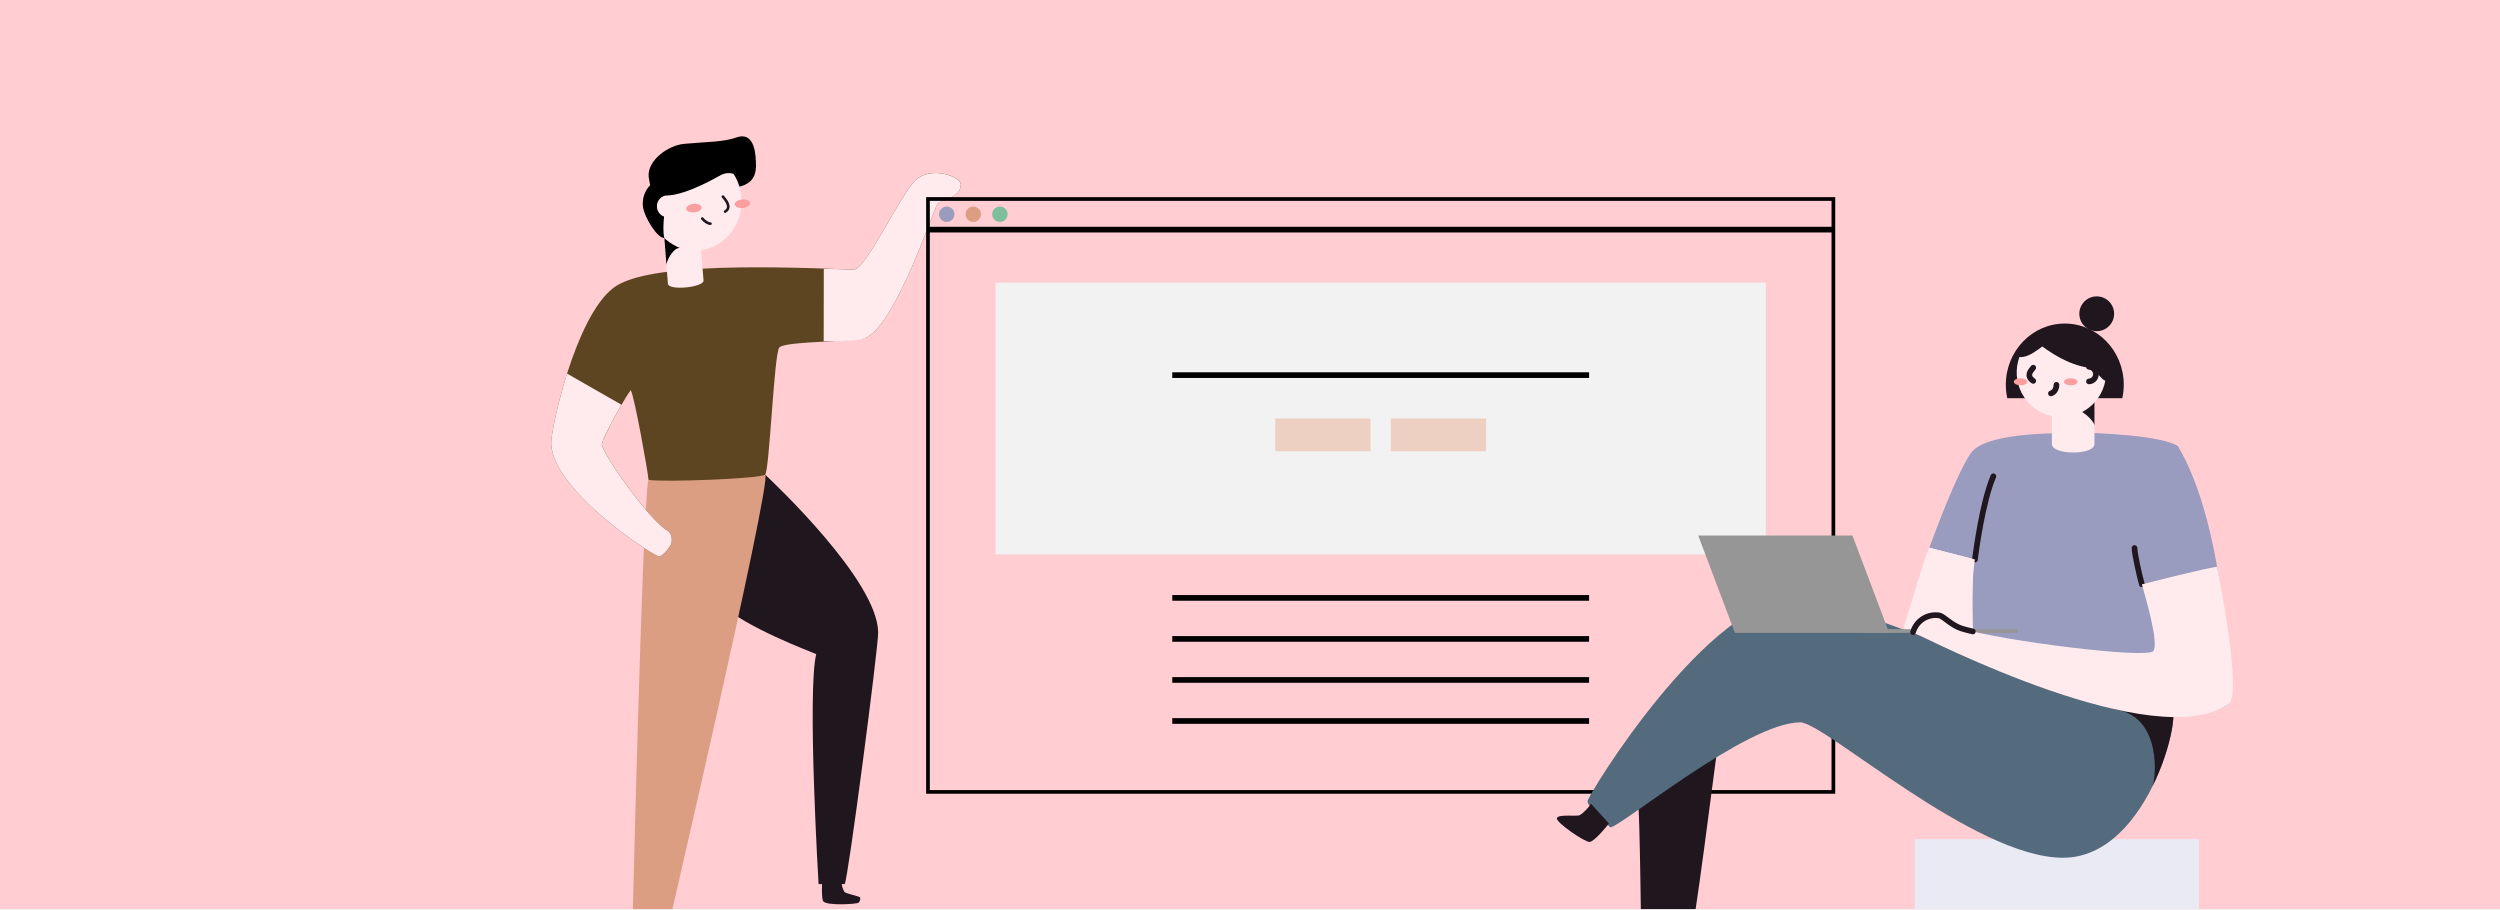
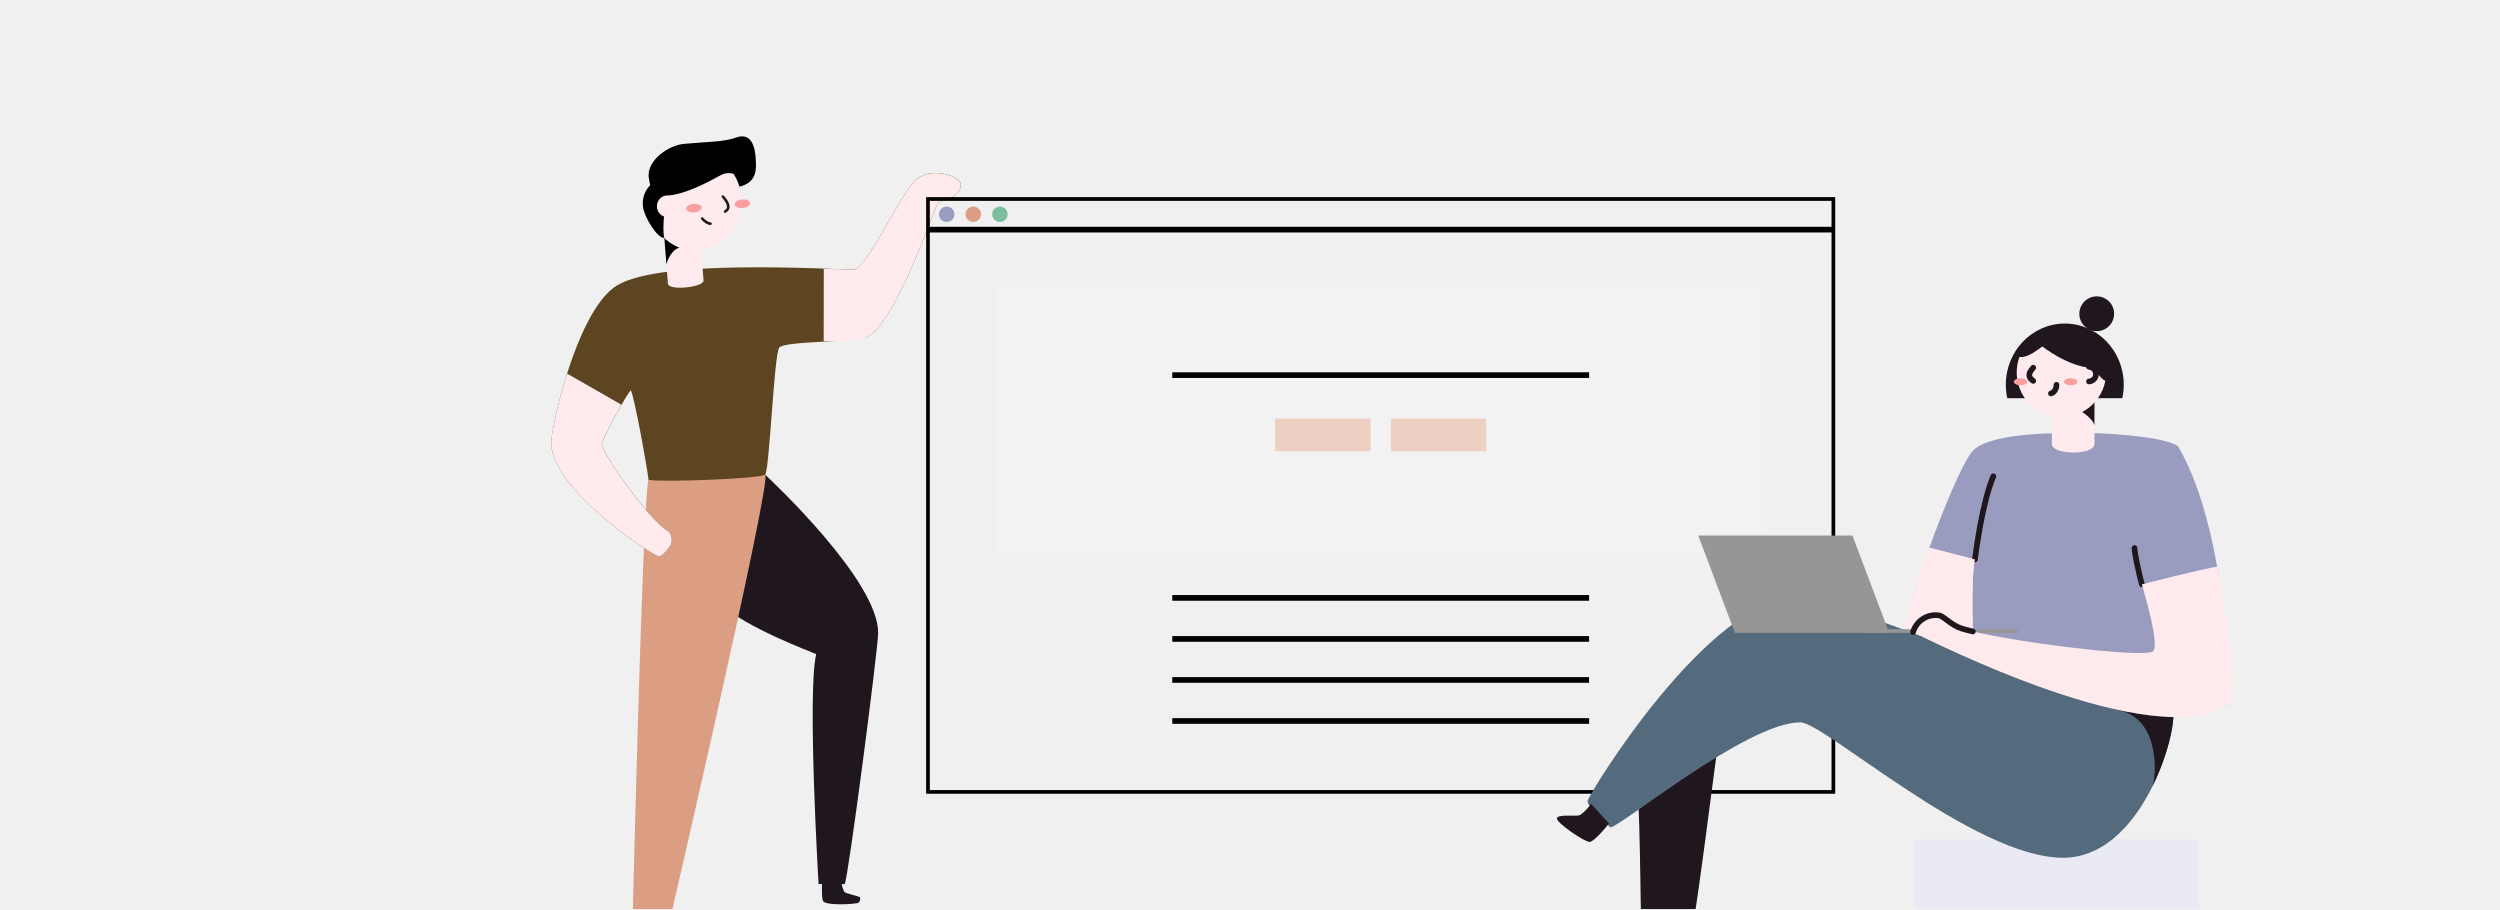
<svg xmlns="http://www.w3.org/2000/svg" width="440" height="160" viewBox="0 0 440 160" fill="none">
-   <g clip-path="url(#clip0_7013_221836)">
-     <rect width="440" height="160" fill="#FFCDD2" />
+   <g clip-path="url(#clip0_8997_281113)">
    <path d="M134.666 83.533C135.95 84.757 154.556 102.199 154.556 111.364C154.556 114.136 149.263 154.77 148.667 155.596H144.069C144.069 155.596 142.044 121.743 143.655 115.128C142.461 114.592 131.508 110.556 126.649 106.229C121.79 101.902 125.267 85.253 134.666 83.533Z" fill="#1F161E" />
    <path d="M134.668 83.533C136.114 83.802 116.12 169.611 116.12 169.611H111.154C111.154 169.611 113.04 88.395 114.122 84.442C119.273 82.802 130.778 82.802 134.668 83.533Z" fill="#DC9E83" />
    <path d="M108.021 50.622C113.32 46.668 131.448 46.668 150.23 47.461C152.451 47.556 158.753 33.443 161.44 31.436C164.399 29.226 169.113 31.221 169.113 32.397C169.113 34.961 165.752 35.022 165.041 35.851C164.329 36.681 157.972 56.424 152.604 59.331C150.869 60.273 138.033 59.961 137.137 61.188C136.24 62.415 135.419 82.77 134.67 83.526C133.921 84.282 116.177 84.909 114.135 84.444C114.023 82.862 111.634 69.741 111.035 68.713C110.705 68.682 105.93 77.152 105.933 78.22C105.933 79.628 114.103 91.421 117.528 93.441C118.416 93.961 118.286 95.442 118.124 95.803C117.962 96.164 116.738 97.945 115.975 97.945C115.211 97.945 97.404 86.632 97.002 78.107C96.895 75.803 101.193 55.732 108.021 50.622Z" fill="#5E4521" />
    <path d="M144.687 155.078C144.687 155.528 144.542 158.19 144.904 158.64C145.554 159.451 150.87 159.127 151.122 158.866C151.374 158.606 151.53 158.052 151.307 157.893C151.084 157.734 148.976 157.26 148.704 157.049C148.432 156.838 148.033 155.715 148.186 155.115" fill="#1F161E" />
    <path d="M123.821 49.362C123.919 50.567 117.66 51.222 117.556 49.928L116.908 41.868L123.173 41.305L123.821 49.362Z" fill="#FFEBEE" />
    <path d="M117.297 46.681C117.239 45.965 118.59 43.355 119.816 43.664C118.301 43.245 117.418 41.433 116.924 41.868L117.297 46.681Z" fill="black" />
    <path d="M122.345 44.088C126.856 44.088 130.513 40.219 130.513 35.446C130.513 30.674 126.856 26.805 122.345 26.805C117.834 26.805 114.178 30.674 114.178 35.446C114.178 40.219 117.834 44.088 122.345 44.088Z" fill="#FFEBEE" />
    <path d="M130.73 36.604C131.479 36.536 132.06 36.147 132.027 35.735C131.993 35.322 131.359 35.042 130.609 35.11C129.86 35.178 129.279 35.567 129.312 35.979C129.345 36.392 129.98 36.672 130.73 36.604Z" fill="#FA9E9F" />
    <path d="M122.192 37.376C122.942 37.308 123.523 36.919 123.49 36.506C123.456 36.094 122.822 35.814 122.072 35.882C121.323 35.949 120.742 36.338 120.775 36.751C120.808 37.163 121.443 37.443 122.192 37.376Z" fill="#FA9E9F" />
    <path d="M127.23 34.607C127.52 34.968 128.948 36.459 127.624 37.236" stroke="#1F161E" stroke-width="0.466" stroke-miterlimit="10" stroke-linecap="round" />
    <path d="M125.04 39.363C124.632 39.385 123.961 38.92 123.594 38.467" stroke="#1F161E" stroke-width="0.466" stroke-miterlimit="10" stroke-linecap="round" />
    <path d="M114.163 31.128C113.923 28.138 117.683 25.559 120.425 25.314C124.786 24.919 127.23 25.023 129.622 24.188C133.047 22.994 132.983 27.86 133.029 28.414C133.214 30.742 132.529 32.26 130.137 32.847C129.908 32.043 129.559 31.282 129.104 30.592C128.408 30.377 127.662 30.43 126.999 30.742C126.4 31.027 121.443 34.065 117.622 34.414C117.174 35.213 116.428 39.947 116.917 41.871C115.8 42.04 113.429 38.374 113.157 36.364C113.076 35.675 113.149 34.975 113.37 34.322C113.591 33.668 113.954 33.078 114.429 32.6C114.354 32.177 114.184 31.363 114.163 31.128Z" fill="black" />
    <path d="M117.418 38.205C118.412 38.205 119.217 37.353 119.217 36.302C119.217 35.251 118.412 34.398 117.418 34.398C116.425 34.398 115.619 35.251 115.619 36.302C115.619 37.353 116.425 38.205 117.418 38.205Z" fill="#FFEBEE" />
    <path d="M117.513 93.44C114.088 91.42 105.921 79.627 105.918 78.219C105.918 77.534 107.876 73.81 109.371 71.23L99.804 65.756C97.959 71.57 96.949 76.98 97.004 78.109C97.403 86.634 115.196 97.929 115.96 97.929C116.723 97.929 117.946 96.163 118.108 95.787C118.27 95.41 118.403 93.96 117.513 93.44Z" fill="#FFEBEE" />
    <path d="M161.44 31.449C158.753 33.457 152.451 47.563 150.218 47.475C146.438 47.316 148.616 47.395 144.989 47.328L144.969 60.048C149.177 60.048 151.392 59.99 152.59 59.344C157.96 56.437 164.32 36.7 165.026 35.865C165.732 35.03 169.098 34.974 169.098 32.41C169.113 31.235 164.39 29.24 161.44 31.449Z" fill="#FFEBEE" />
-     <g clip-path="url(#clip1_7013_221836)">
+     <g clip-path="url(#clip1_8997_281113)">
      <path d="M322.849 34.85H163.15V139.549H322.849V34.85Z" stroke="black" stroke-miterlimit="10" />
      <path d="M163.15 40.416H322.849" stroke="black" stroke-miterlimit="10" />
      <path d="M310.777 49.742H175.221V97.579H310.777V49.742Z" fill="#F2F2F2" />
      <path d="M206.32 66.022H279.679" stroke="black" stroke-miterlimit="10" />
      <path d="M206.32 105.23H279.679" stroke="black" stroke-miterlimit="10" />
      <path d="M206.32 112.451H279.679" stroke="black" stroke-miterlimit="10" />
      <path d="M206.32 119.672H279.679" stroke="black" stroke-miterlimit="10" />
      <path d="M206.32 126.893H279.679" stroke="black" stroke-miterlimit="10" />
      <path d="M166.622 39.061C167.372 39.061 167.981 38.455 167.981 37.707C167.981 36.96 167.372 36.353 166.622 36.353C165.872 36.353 165.264 36.96 165.264 37.707C165.264 38.455 165.872 39.061 166.622 39.061Z" fill="#999CBF" />
      <path d="M171.302 39.061C172.052 39.061 172.66 38.455 172.66 37.707C172.66 36.96 172.052 36.353 171.302 36.353C170.552 36.353 169.943 36.96 169.943 37.707C169.943 38.455 170.552 39.061 171.302 39.061Z" fill="#DC9E83" />
      <path d="M175.982 39.061C176.732 39.061 177.34 38.455 177.34 37.707C177.34 36.96 176.732 36.353 175.982 36.353C175.231 36.353 174.623 36.96 174.623 37.707C174.623 38.455 175.231 39.061 175.982 39.061Z" fill="#7DBF9D" />
      <path d="M241.213 73.66H224.438V79.422H241.213V73.66Z" fill="#EED0C3" />
-       <path d="M261.563 73.66H244.787V79.422H261.563V73.66Z" fill="#EED0C3" />
+       <path d="M261.565 73.66H244.789V79.422H261.565V73.66Z" fill="#EED0C3" />
    </g>
    <path d="M387 147.699H337V160.699H387V147.699Z" fill="#EAEAF5" />
-     <path d="M302.295 131.418C302.053 132.859 297.942 165.811 297.276 166.356C296.61 166.9 289.539 168.108 288.934 167.2C288.813 165.759 288.646 142.781 288.271 140.726" fill="#1F161E" />
+     <path d="M302.293 131.418C302.051 132.859 297.94 165.811 297.274 166.356C296.608 166.9 289.537 168.108 288.932 167.2C288.811 165.759 288.644 142.781 288.269 140.726" fill="#1F161E" />
    <path d="M381.826 124.543C384.677 123.136 378.733 150.965 363.089 150.965C347.445 150.965 321.112 127.135 316.849 127.135C307.437 127.135 285.157 145.615 283.41 145.615C282.073 144.278 279.398 141.937 279.398 141.017C279.398 140.098 300.729 104.984 316.69 104.984C322.879 104.979 375.389 127.723 381.826 124.543Z" fill="#546B7D" />
-     <path d="M373.024 125.015C369.896 124.306 366.005 122.469 362.56 120.59C371.932 123.651 379.611 125.637 381.828 124.542C383.338 123.798 382.381 131.247 378.83 138.422C379.473 137.032 380.389 126.684 373.024 125.015Z" fill="#1F161E" />
-     <path d="M366.128 76.195C363.664 76.261 350.833 75.884 347.316 79.233C344.707 81.715 336.596 103.087 335.345 110.591C340.793 113.358 380.089 132.176 392.251 123.9C392.519 117.469 391.271 91.92 383.317 78.519C380.409 76.581 368.498 76.132 366.128 76.195Z" fill="#999CBF" />
+     <path d="M373.022 125.015C369.895 124.306 366.003 122.469 362.558 120.59C371.93 123.651 379.609 125.637 381.826 124.542C383.336 123.798 382.379 131.247 378.828 138.422C379.471 137.032 380.387 126.684 373.022 125.015Z" fill="#1F161E" />
+     <path d="M366.126 76.195C363.662 76.261 350.831 75.884 347.314 79.233C344.705 81.715 336.594 103.087 335.343 110.591C340.791 113.358 380.087 132.176 392.249 123.9C392.517 117.469 391.269 91.92 383.315 78.519C380.407 76.581 368.496 76.132 366.126 76.195Z" fill="#999CBF" />
    <path d="M361.13 70.078H368.625V78.135C368.625 80.153 361.13 80.136 361.13 78.135V70.078Z" fill="#FFEBEE" />
    <path d="M368.625 74.934C368.625 74.04 366.149 71.795 364.618 71.873C364.581 70.898 368.115 69.457 368.115 69.457L368.625 70.832V74.934Z" fill="#1F161E" />
    <path d="M353.28 70.079C353.111 69.3 353.026 68.506 353.026 67.709C353.026 61.765 357.67 56.945 363.404 56.945C369.137 56.945 373.781 61.765 373.781 67.709C373.781 68.506 373.696 69.3 373.528 70.079H353.28Z" fill="#1F161E" />
    <path d="M356.016 62.828C357.287 62.635 358.555 61.635 359.44 60.98C364.485 64.676 367.716 64.728 368.065 64.728C368.414 64.728 369.835 66.769 370.489 66.999L370.547 66.965C370.351 68.038 369.934 69.058 369.323 69.961C368.712 70.865 367.919 71.631 366.996 72.212C366.073 72.792 365.039 73.175 363.96 73.335C362.882 73.495 361.781 73.429 360.729 73.141C359.677 72.854 358.697 72.35 357.85 71.664C357.002 70.977 356.307 70.121 355.808 69.152C355.309 68.182 355.017 67.119 354.95 66.031C354.884 64.942 355.044 63.852 355.422 62.828C355.619 62.853 355.818 62.853 356.016 62.828Z" fill="#FFEBEE" />
    <path d="M369.025 58.285C367.334 58.285 365.963 56.914 365.963 55.224C365.963 53.533 367.334 52.162 369.025 52.162C370.715 52.162 372.086 53.533 372.086 55.224C372.086 56.914 370.715 58.285 369.025 58.285Z" fill="#1F161E" />
-     <path d="M367.661 64.559C367.992 64.574 368.304 64.717 368.533 64.956C368.761 65.196 368.889 65.514 368.889 65.846C368.889 66.177 368.761 66.495 368.533 66.735C368.304 66.975 367.992 67.117 367.661 67.133" stroke="#1F161E" stroke-miterlimit="10" stroke-linecap="round" />
-     <path d="M357.85 64.713C357.472 65.217 356.501 66.099 357.85 67.036" stroke="#1F161E" stroke-miterlimit="10" stroke-linecap="round" />
-     <path d="M361.939 67.728C361.939 68.106 361.778 69.008 360.968 69.242" stroke="#1F161E" stroke-miterlimit="10" stroke-linecap="round" />
-     <path d="M364.451 67.81C363.795 67.81 363.263 67.534 363.263 67.193C363.263 66.852 363.795 66.576 364.451 66.576C365.107 66.576 365.639 66.852 365.639 67.193C365.639 67.534 365.107 67.81 364.451 67.81Z" fill="#FA9E9F" />
+     <path d="M367.663 64.559C367.994 64.574 368.306 64.717 368.535 64.956C368.763 65.196 368.891 65.514 368.891 65.846C368.891 66.177 368.763 66.495 368.535 66.735C368.306 66.975 367.994 67.117 367.663 67.133" stroke="#1F161E" stroke-miterlimit="10" stroke-linecap="round" />
+     <path d="M357.848 64.713C357.47 65.217 356.499 66.099 357.848 67.036" stroke="#1F161E" stroke-miterlimit="10" stroke-linecap="round" />
+     <path d="M361.941 67.728C361.941 68.106 361.78 69.008 360.97 69.242" stroke="#1F161E" stroke-miterlimit="10" stroke-linecap="round" />
+     <path d="M364.449 67.81C363.793 67.81 363.261 67.534 363.261 67.193C363.261 66.852 363.793 66.576 364.449 66.576C365.105 66.576 365.637 66.852 365.637 67.193C365.637 67.534 365.105 67.81 364.449 67.81Z" fill="#FA9E9F" />
    <path d="M355.621 67.81C354.965 67.81 354.433 67.534 354.433 67.193C354.433 66.852 354.965 66.576 355.621 66.576C356.277 66.576 356.809 66.852 356.809 67.193C356.809 67.534 356.277 67.81 355.621 67.81Z" fill="#FA9E9F" />
    <path d="M347.586 98.469L339.575 96.408C338.805 97.708 335.058 110.576 335.058 110.576L347.425 115.788C347.263 113.349 346.776 102.205 347.586 98.469Z" fill="#FFEBEE" />
    <path d="M375.675 96.453C375.675 97.422 376.491 101.109 376.973 102.841" stroke="#1F161E" stroke-miterlimit="10" stroke-linecap="round" />
    <path d="M347.586 98.469C347.779 96.944 348.909 88.351 350.832 83.828" stroke="#1F161E" stroke-miterlimit="10" stroke-linecap="round" />
    <path d="M347.586 98.469L339.575 96.408C338.805 97.708 335.058 110.576 335.058 110.576L347.425 115.788C347.263 113.349 346.776 102.205 347.586 98.469Z" fill="#FFEBEE" />
    <path d="M283.172 144.933C282.993 145.207 280.606 148.147 279.762 148.182C278.917 148.216 273.789 144.74 274.014 143.993C274.239 143.247 277.456 143.731 278.009 143.472C278.563 143.212 279.793 141.978 279.989 141.428" fill="#1F161E" />
    <path d="M305.35 111.382H332.496L326.033 94.256H298.887L305.35 111.382Z" fill="#969696" />
-     <path d="M327.969 110.738H355.115V111.384H327.969V110.738Z" fill="#969696" />
+     <path d="M327.971 110.738H355.117V111.384H327.971V110.738Z" fill="#969696" />
    <path d="M376.972 102.843C377.494 104.8 380.039 113.148 378.99 114.584C377.941 116.019 352.112 112.756 345.197 110.606C343.436 110.029 342.13 108.516 341.349 108.323C340.348 108.154 339.32 108.36 338.462 108.901C337.604 109.443 336.975 110.282 336.696 111.257C339.458 112.595 379.33 132.952 392.25 123.892C394.692 122.154 390.405 100.822 390.212 99.744C388.03 100.015 376.972 102.843 376.972 102.843Z" fill="#FFEBEE" />
    <path d="M347.219 111.141C346.44 110.956 345.76 110.778 345.201 110.605C343.44 110.028 342.134 108.515 341.353 108.322C340.351 108.152 339.323 108.358 338.464 108.899C337.605 109.441 336.976 110.28 336.697 111.256" stroke="#1F161E" stroke-miterlimit="10" stroke-linecap="round" />
  </g>
  <defs>
-     <clipPath id="clip0_7013_221836">
+     <clipPath id="clip0_8997_281113">
      <rect width="440" height="160" fill="white" />
    </clipPath>
-     <clipPath id="clip1_7013_221836">
+     <clipPath id="clip1_8997_281113">
      <rect width="160" height="105" fill="white" transform="translate(163 34.6992)" />
    </clipPath>
  </defs>
</svg>
